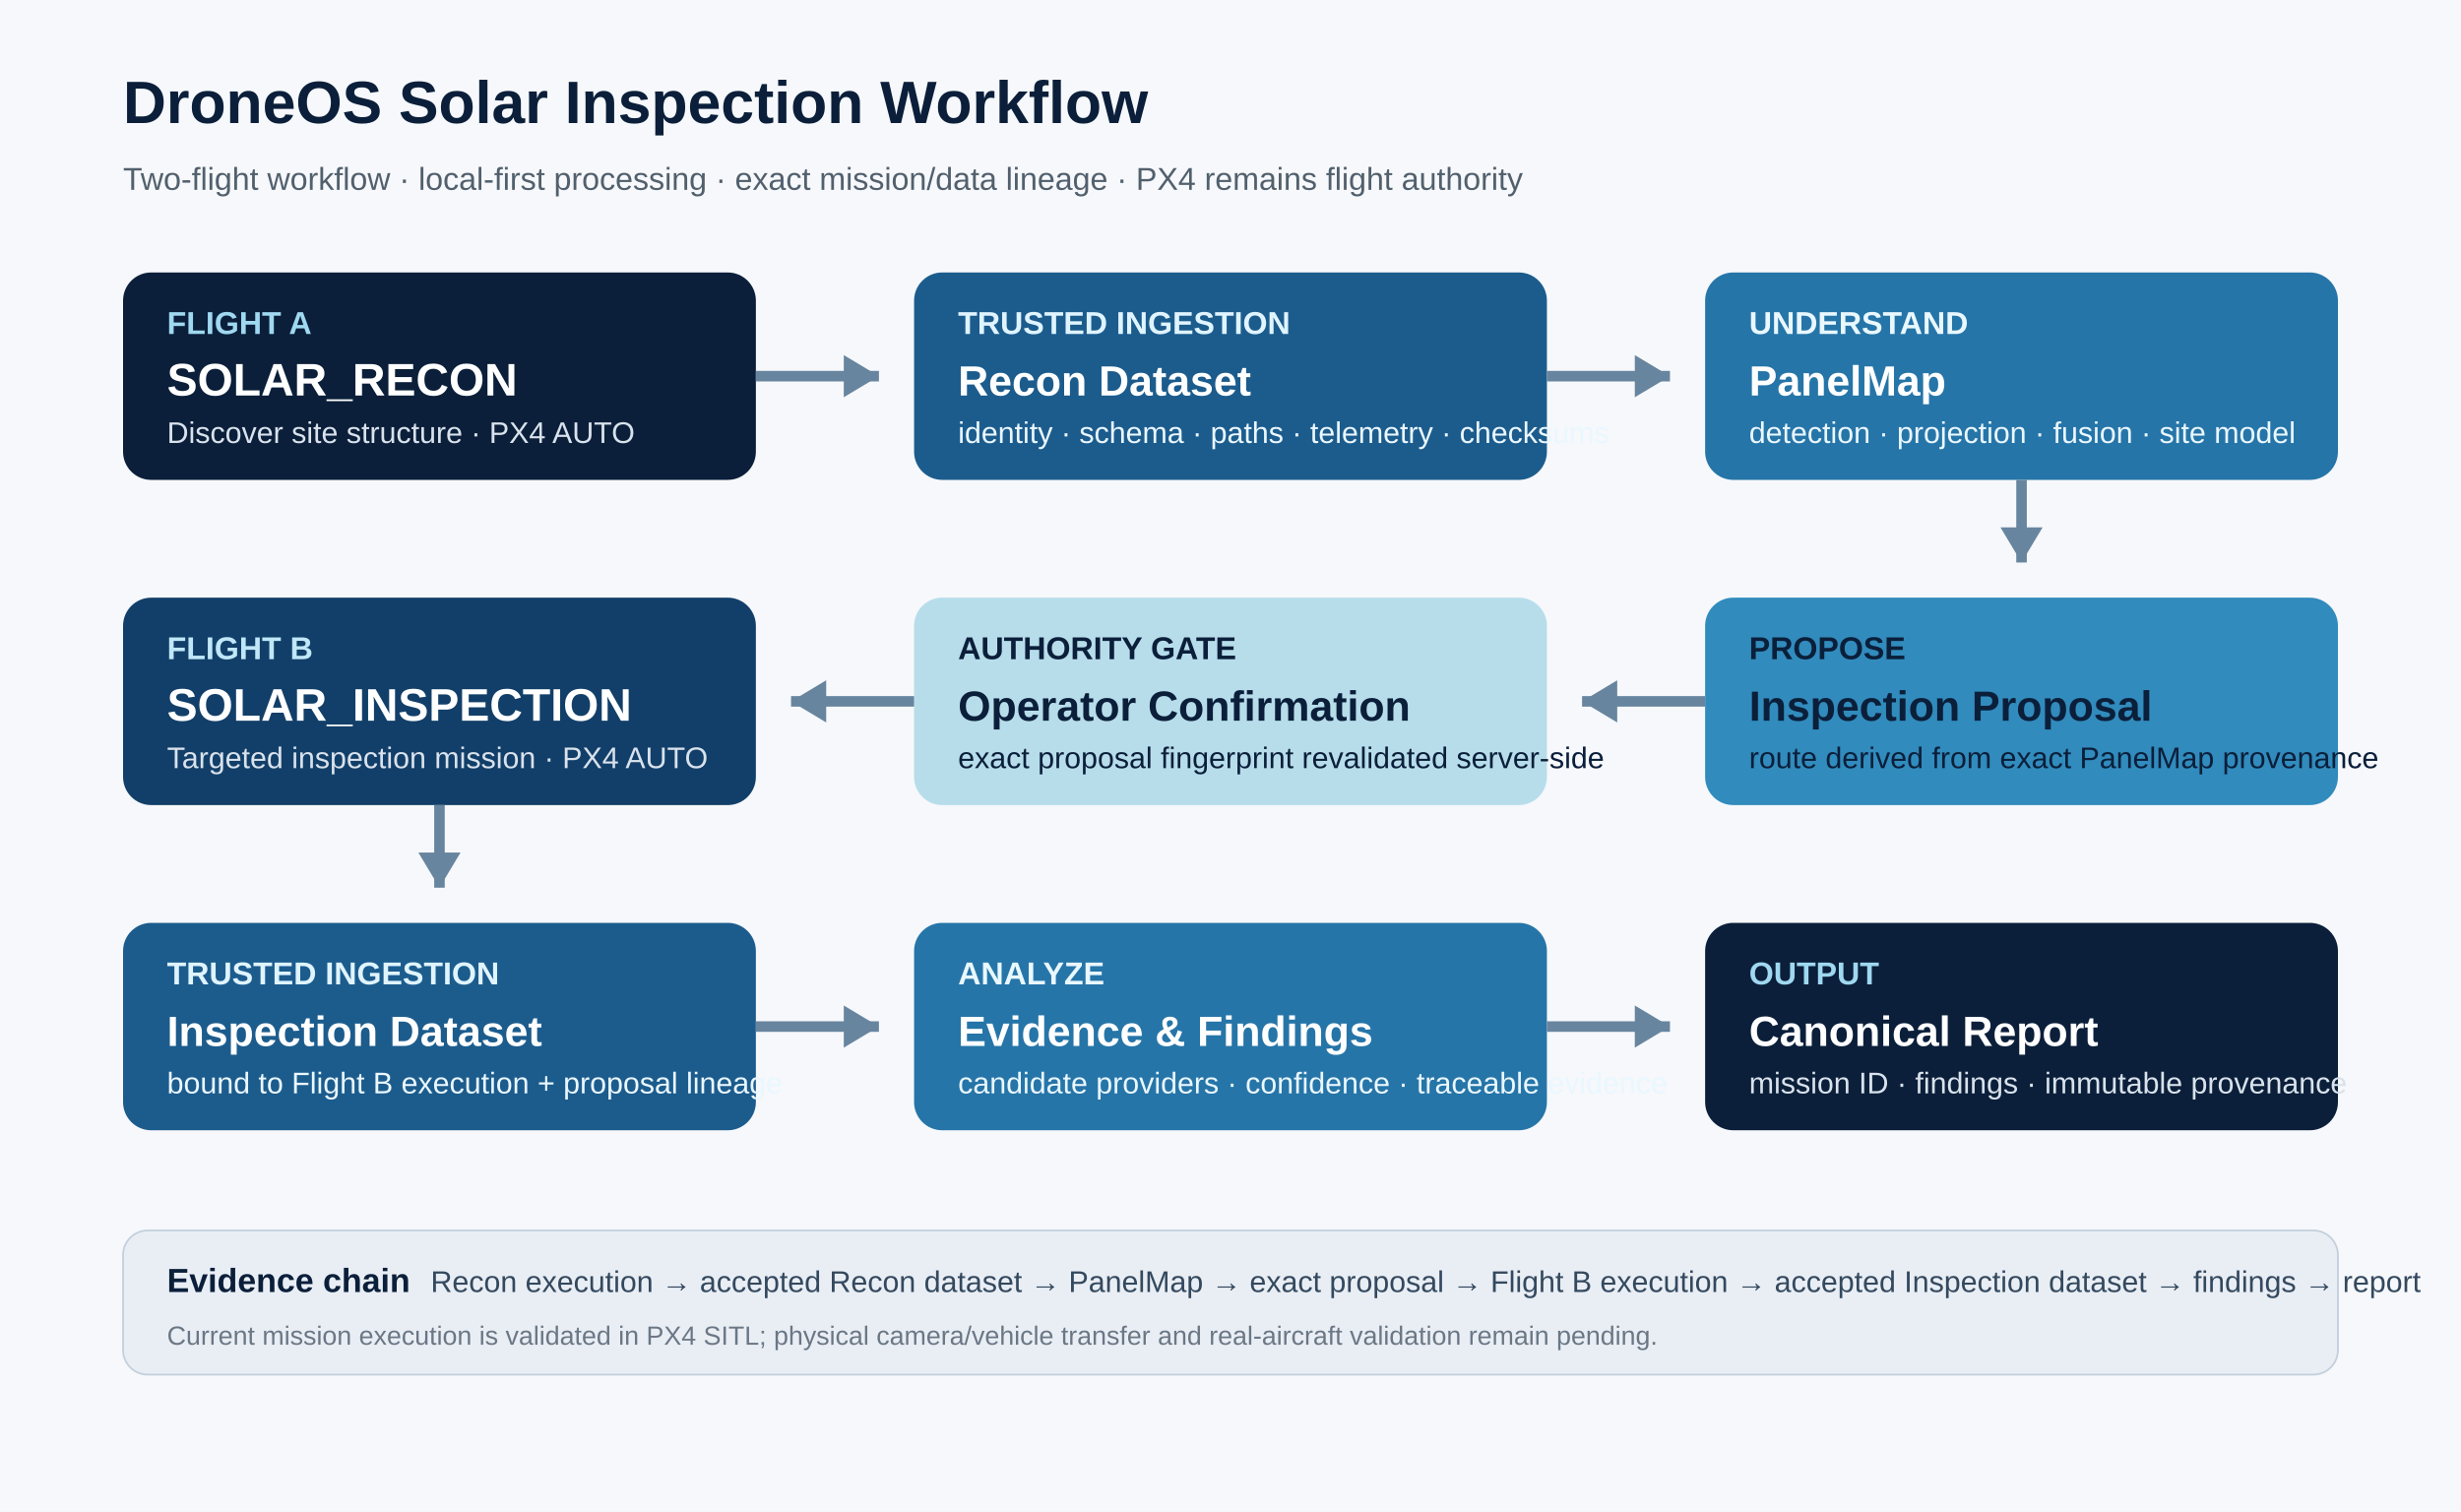
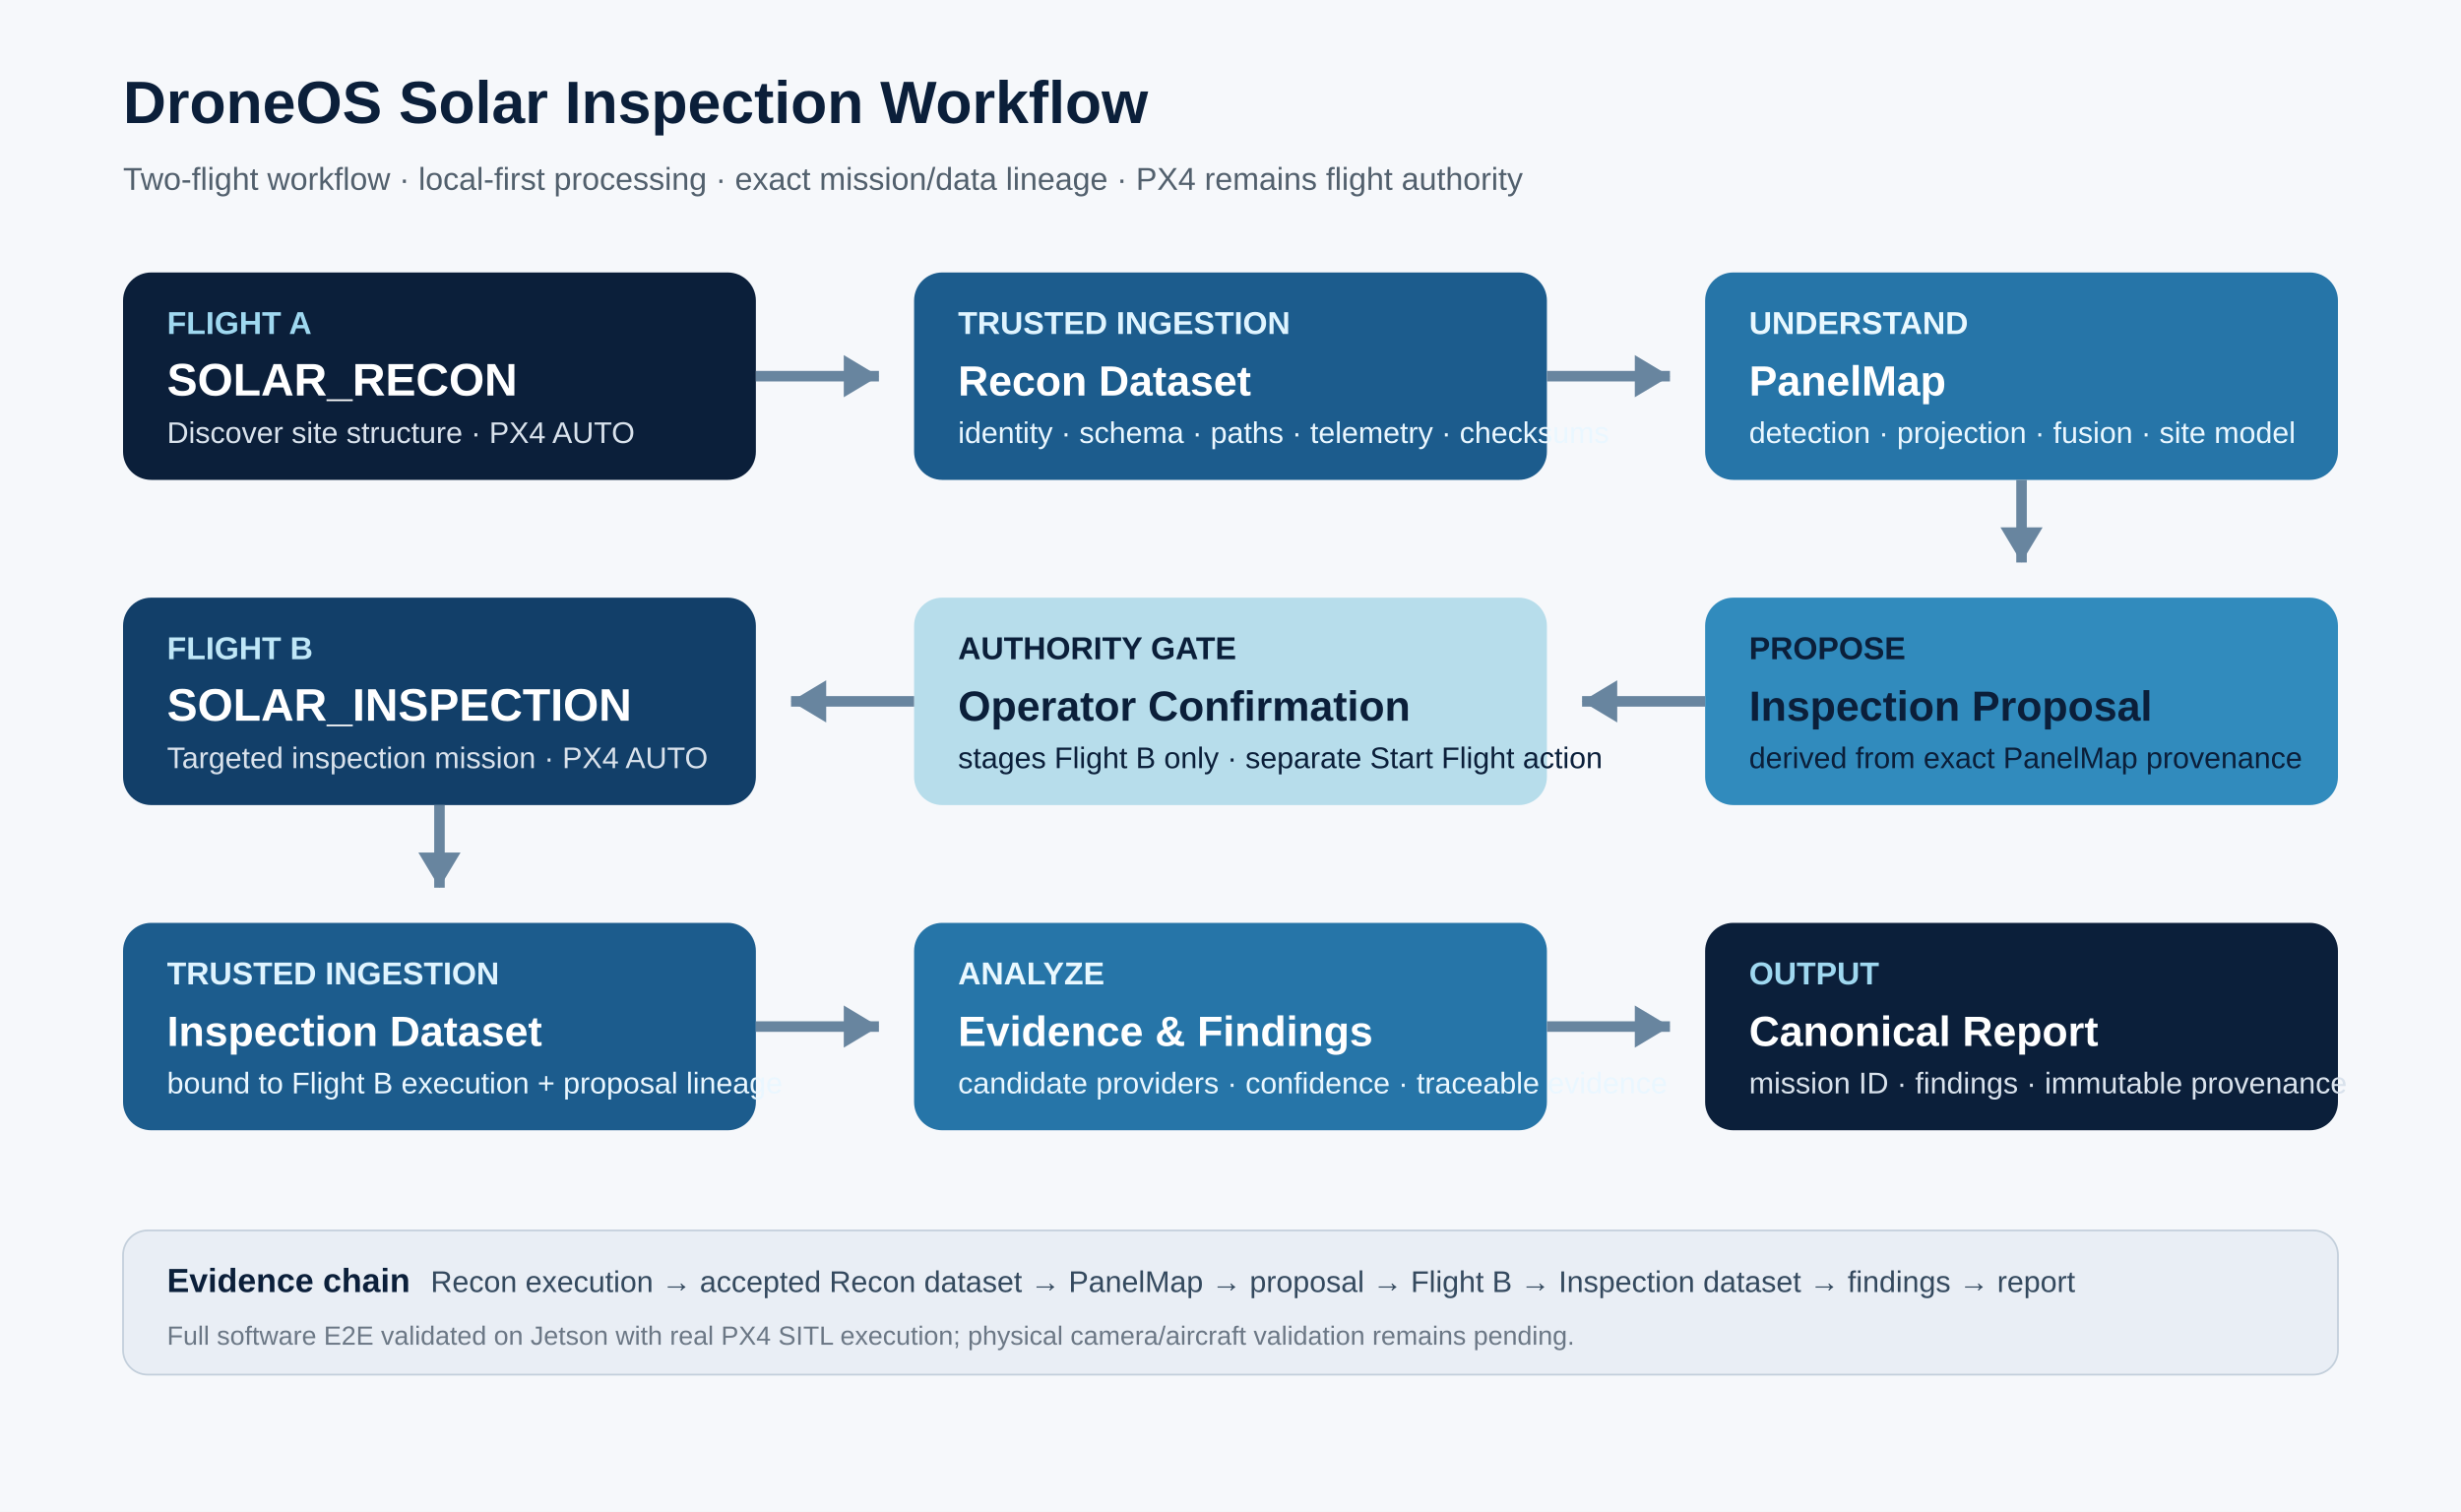
<svg xmlns="http://www.w3.org/2000/svg" width="1400" height="860" viewBox="0 0 1400 860">
  <rect width="1400" height="860" fill="#f6f8fb" />
  <text x="70" y="70" font-family="Arial, Helvetica, sans-serif" font-size="34" font-weight="700" fill="#0b1f3a">DroneOS Solar Inspection Workflow</text>
  <text x="70" y="108" font-family="Arial, Helvetica, sans-serif" font-size="18" fill="#52606d">Two-flight workflow · local-first processing · exact mission/data lineage · PX4 remains flight authority</text>
  <g font-family="Arial, Helvetica, sans-serif">
    <rect x="70" y="155" width="360" height="118" rx="16" fill="#0b1f3a" />
    <text x="95" y="190" font-size="18" font-weight="700" fill="#9fd8f0">FLIGHT A</text>
    <text x="95" y="225" font-size="26" font-weight="700" fill="#ffffff">SOLAR_RECON</text>
    <text x="95" y="252" font-size="17" fill="#d9e2ec">Discover site structure · PX4 AUTO</text>
    <rect x="520" y="155" width="360" height="118" rx="16" fill="#1c5c8d" />
    <text x="545" y="190" font-size="18" font-weight="700" fill="#dff4ff">TRUSTED INGESTION</text>
    <text x="545" y="225" font-size="24" font-weight="700" fill="#ffffff">Recon Dataset</text>
    <text x="545" y="252" font-size="17" fill="#eaf7ff">identity · schema · paths · telemetry · checksums</text>
    <rect x="970" y="155" width="360" height="118" rx="16" fill="#2675a8" />
    <text x="995" y="190" font-size="18" font-weight="700" fill="#e9f8ff">UNDERSTAND</text>
    <text x="995" y="225" font-size="24" font-weight="700" fill="#ffffff">PanelMap</text>
    <text x="995" y="252" font-size="17" fill="#eaf7ff">detection · projection · fusion · site model</text>
    <path d="M430 214 H500" stroke="#68859f" stroke-width="6" fill="none" />
    <polygon points="500,214 480,202 480,226" fill="#68859f" />
    <path d="M880 214 H950" stroke="#68859f" stroke-width="6" fill="none" />
    <polygon points="950,214 930,202 930,226" fill="#68859f" />
    <rect x="970" y="340" width="360" height="118" rx="16" fill="#318bbd" />
    <text x="995" y="375" font-size="18" font-weight="700" fill="#0b1f3a">PROPOSE</text>
    <text x="995" y="410" font-size="24" font-weight="700" fill="#0b1f3a">Inspection Proposal</text>
-     <text x="995" y="437" font-size="17" fill="#0b1f3a">route derived from exact PanelMap provenance</text>
+     <text x="995" y="437" font-size="17" fill="#0b1f3a">derived from exact PanelMap provenance</text>
    <rect x="520" y="340" width="360" height="118" rx="16" fill="#b7ddeb" />
    <text x="545" y="375" font-size="18" font-weight="700" fill="#0b1f3a">AUTHORITY GATE</text>
    <text x="545" y="410" font-size="24" font-weight="700" fill="#0b1f3a">Operator Confirmation</text>
-     <text x="545" y="437" font-size="17" fill="#0b1f3a">exact proposal fingerprint revalidated server-side</text>
+     <text x="545" y="437" font-size="17" fill="#0b1f3a">stages Flight B only · separate Start Flight action</text>
    <rect x="70" y="340" width="360" height="118" rx="16" fill="#123f69" />
    <text x="95" y="375" font-size="18" font-weight="700" fill="#bfe7f7">FLIGHT B</text>
    <text x="95" y="410" font-size="26" font-weight="700" fill="#ffffff">SOLAR_INSPECTION</text>
    <text x="95" y="437" font-size="17" fill="#d9e2ec">Targeted inspection mission · PX4 AUTO</text>
    <path d="M1150 273 V320" stroke="#68859f" stroke-width="6" fill="none" />
    <polygon points="1150,320 1138,300 1162,300" fill="#68859f" />
    <path d="M970 399 H900" stroke="#68859f" stroke-width="6" fill="none" />
    <polygon points="900,399 920,387 920,411" fill="#68859f" />
    <path d="M520 399 H450" stroke="#68859f" stroke-width="6" fill="none" />
    <polygon points="450,399 470,387 470,411" fill="#68859f" />
    <rect x="70" y="525" width="360" height="118" rx="16" fill="#1c5c8d" />
    <text x="95" y="560" font-size="18" font-weight="700" fill="#dff4ff">TRUSTED INGESTION</text>
    <text x="95" y="595" font-size="24" font-weight="700" fill="#ffffff">Inspection Dataset</text>
    <text x="95" y="622" font-size="17" fill="#eaf7ff">bound to Flight B execution + proposal lineage</text>
    <rect x="520" y="525" width="360" height="118" rx="16" fill="#2675a8" />
    <text x="545" y="560" font-size="18" font-weight="700" fill="#e9f8ff">ANALYZE</text>
    <text x="545" y="595" font-size="24" font-weight="700" fill="#ffffff">Evidence &amp; Findings</text>
    <text x="545" y="622" font-size="17" fill="#eaf7ff">candidate providers · confidence · traceable evidence</text>
    <rect x="970" y="525" width="360" height="118" rx="16" fill="#0b1f3a" />
    <text x="995" y="560" font-size="18" font-weight="700" fill="#9fd8f0">OUTPUT</text>
    <text x="995" y="595" font-size="24" font-weight="700" fill="#ffffff">Canonical Report</text>
    <text x="995" y="622" font-size="17" fill="#d9e2ec">mission ID · findings · immutable provenance</text>
    <path d="M250 458 V505" stroke="#68859f" stroke-width="6" fill="none" />
    <polygon points="250,505 238,485 262,485" fill="#68859f" />
    <path d="M430 584 H500" stroke="#68859f" stroke-width="6" fill="none" />
    <polygon points="500,584 480,572 480,596" fill="#68859f" />
    <path d="M880 584 H950" stroke="#68859f" stroke-width="6" fill="none" />
    <polygon points="950,584 930,572 930,596" fill="#68859f" />
    <rect x="70" y="700" width="1260" height="82" rx="14" fill="#e9eef5" stroke="#c3cfdb" />
    <text x="95" y="735" font-size="19" font-weight="700" fill="#0b1f3a">Evidence chain</text>
-     <text x="245" y="735" font-size="17" fill="#34495e">Recon execution → accepted Recon dataset → PanelMap → exact proposal → Flight B execution → accepted Inspection dataset → findings → report</text>
-     <text x="95" y="765" font-size="15" fill="#6b7785">Current mission execution is validated in PX4 SITL; physical camera/vehicle transfer and real-aircraft validation remain pending.</text>
+     <text x="245" y="735" font-size="17" fill="#34495e">Recon execution → accepted Recon dataset → PanelMap → proposal → Flight B → Inspection dataset → findings → report</text>
+     <text x="95" y="765" font-size="15" fill="#6b7785">Full software E2E validated on Jetson with real PX4 SITL execution; physical camera/aircraft validation remains pending.</text>
  </g>
</svg>
